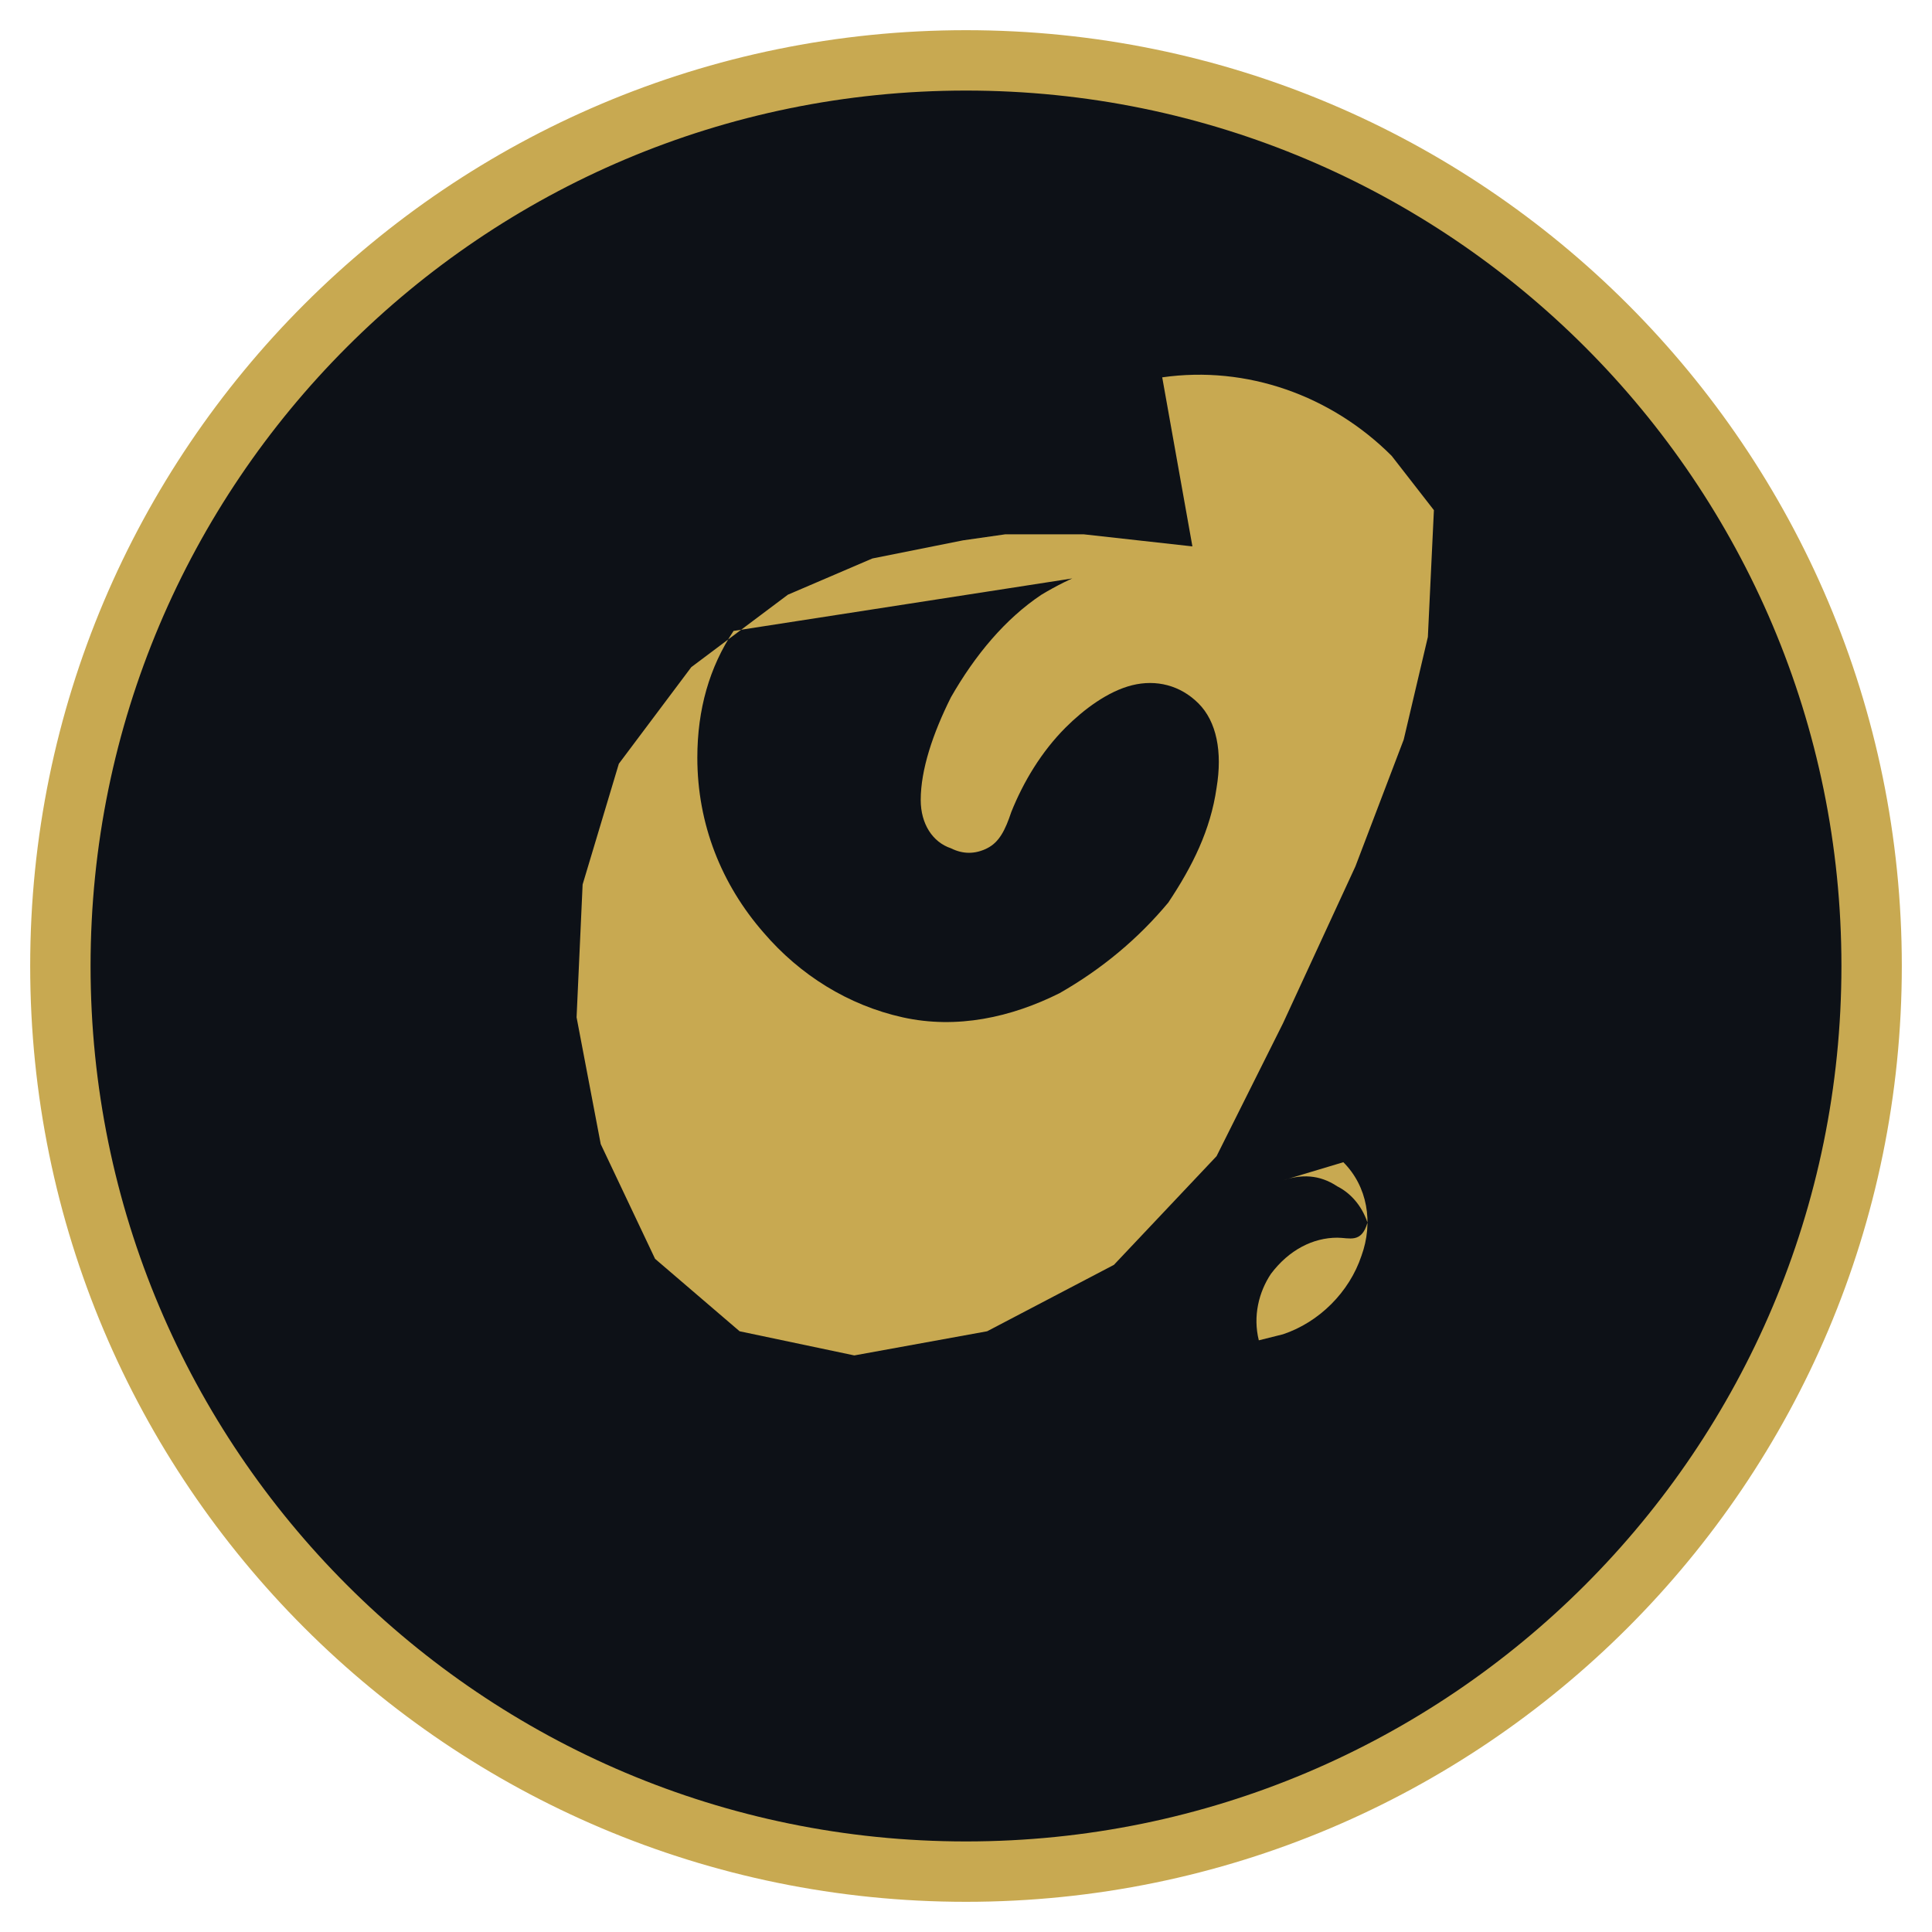
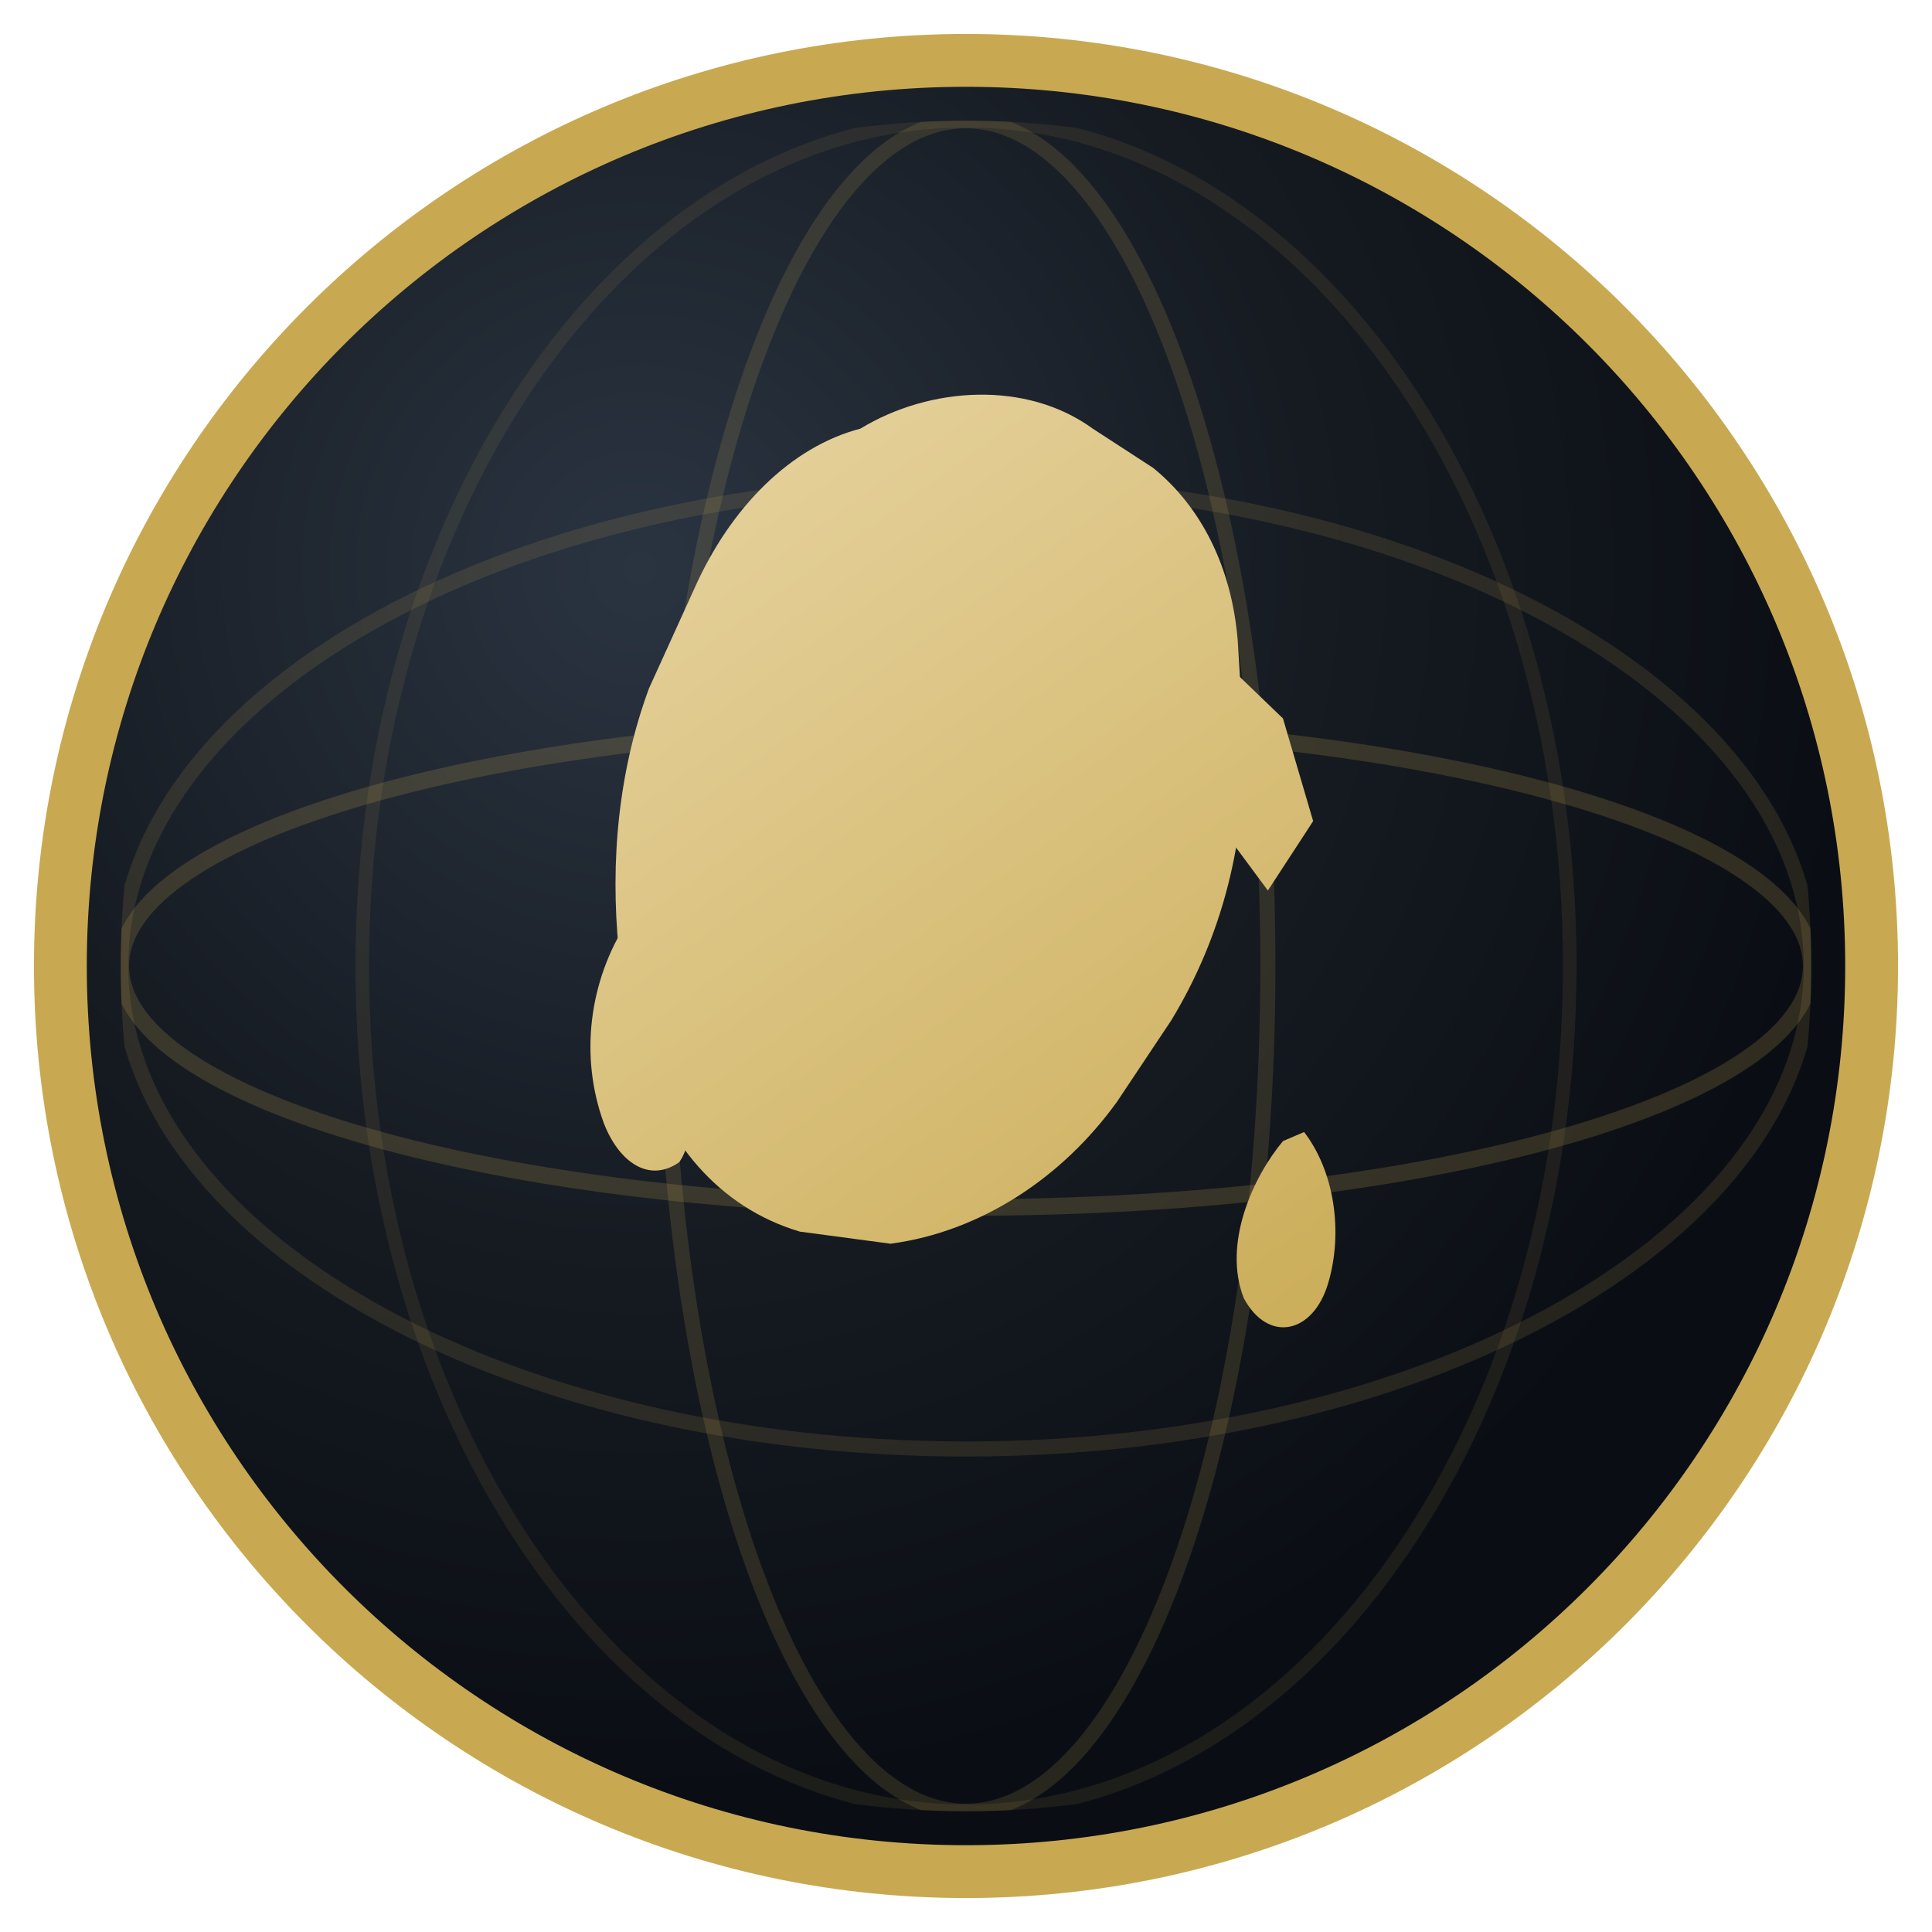
<svg xmlns="http://www.w3.org/2000/svg" viewBox="0 0 64 64" fill="none">
-   <circle cx="32" cy="32" r="30" stroke="#C8A951" stroke-width="2" fill="#0D1117" />
-   <path fill="#C8A951" d="M38.5 12.5c2.8-.4 5.6.6 7.6 2.6l1.4 1.8-.2 4.2-.8 3.4-1.6 4.2-2.4 5.2-2.2 4.4-3.4 3.6-4.2 2.2-4.4.8-3.8-.8-2.8-2.4-1.8-3.8-.8-4.2.2-4.4 1.2-4 2.4-3.2 3.2-2.4 2.8-1.2 3-.6 1.4-.2 2.6 0 3.6.4zm-14.2 8.4c-.8 1.2-1.2 2.6-1.2 4.2 0 2.2.8 4.2 2.2 5.8 1.2 1.4 2.8 2.4 4.6 2.8 1.8.4 3.6 0 5.2-.8 1.4-.8 2.6-1.8 3.6-3 .8-1.2 1.4-2.4 1.6-3.8.2-1.2 0-2.2-.6-2.8-.6-.6-1.4-.8-2.2-.6-.8.2-1.6.8-2.2 1.4-.8.8-1.4 1.8-1.8 2.8-.2.6-.4 1-.8 1.2-.4.2-.8.2-1.2 0-.6-.2-1-.8-1-1.6 0-1 .4-2.2 1-3.4.8-1.4 1.8-2.6 3-3.4 1-.6 2-1 2.8-1 .6-.2 1-.2 1.2 0z" />
-   <path fill="#C8A951" d="M44.5 38.5c.8.8 1 2 .6 3.1-.4 1.2-1.4 2.2-2.6 2.6l-.8.2c-.2-.8 0-1.6.4-2.2.6-.8 1.4-1.2 2.2-1.2.4 0 .8.2 1-.5-.2-.6-.6-1-1-1.2-.6-.4-1.2-.4-1.8-.2z" />
+   <defs>
+     <radialGradient id="f-sphere" cx="32%" cy="28%" r="68%">
+       <stop offset="0%" stop-color="#2a3441" />
+       <stop offset="55%" stop-color="#161b22" />
+       <stop offset="100%" stop-color="#0a0e14" />
+     </radialGradient>
+     <linearGradient id="f-africa" x1="20" y1="12" x2="46" y2="48" gradientUnits="userSpaceOnUse">
+       <stop stop-color="#E8D5A3" />
+       <stop offset="1" stop-color="#C8A951" />
+     </linearGradient>
+     <clipPath id="f-globe">
+       <circle cx="32" cy="32" r="28" />
+     </clipPath>
+   </defs>
+   <circle cx="32" cy="32" r="30" stroke="#C8A951" stroke-width="1.75" fill="url(#f-sphere)" />
+   <g clip-path="url(#f-globe)">
+     <ellipse cx="32" cy="32" rx="28" ry="8" stroke="#C8A951" stroke-opacity="0.2" stroke-width="0.55" fill="none" />
+     <ellipse cx="32" cy="32" rx="28" ry="16" stroke="#C8A951" stroke-opacity="0.14" stroke-width="0.5" fill="none" />
+     <ellipse cx="32" cy="32" rx="10" ry="28" stroke="#C8A951" stroke-opacity="0.16" stroke-width="0.5" fill="none" />
+     <ellipse cx="32" cy="32" rx="20" ry="28" stroke="#C8A951" stroke-opacity="0.1" stroke-width="0.45" fill="none" />
+     <path fill="url(#f-africa)" d="M28.5 14.2C30.8 12.8 34 12.6 36.2 14.2L38.2 15.5C39.8 16.8 40.8 18.8 41 21.2L41.2 24.5C41.3 27.8 40.5 31 38.8 33.8L37 36.5C35.2 39 32.5 40.8 29.5 41.2L26.5 40.8C23.8 40 22 37.8 21.2 35L20.5 31.5C20.2 28.5 20.5 25.5 21.5 22.8L23 19.5C24.2 16.8 26.2 14.8 28.5 14.2Z" />
+     <path fill="url(#f-africa)" d="M20.8 30.5C19.5 32.5 19.2 35 20 37.2 20.5 38.5 21.5 39.2 22.5 38.5 23.2 37.5 22.8 35.5 22 33.8 21.5 32.2 21 31 20.8 30.5Z" />
+     <path fill="url(#f-africa)" d="M39.8 21.2L42.5 23.8L43.5 27.2L42 29.5L40 26.8L39.5 24.2 39.8 21.2Z" />
+     <path fill="url(#f-africa)" d="M43.2 37.5C44.2 38.8 44.5 40.8 44 42.5 43.5 44.2 42 44.5 41.2 43 40.5 41.2 41.5 39 42.5 37.8 43 37 43.2 37.5Z" />
+   </g>
</svg>
